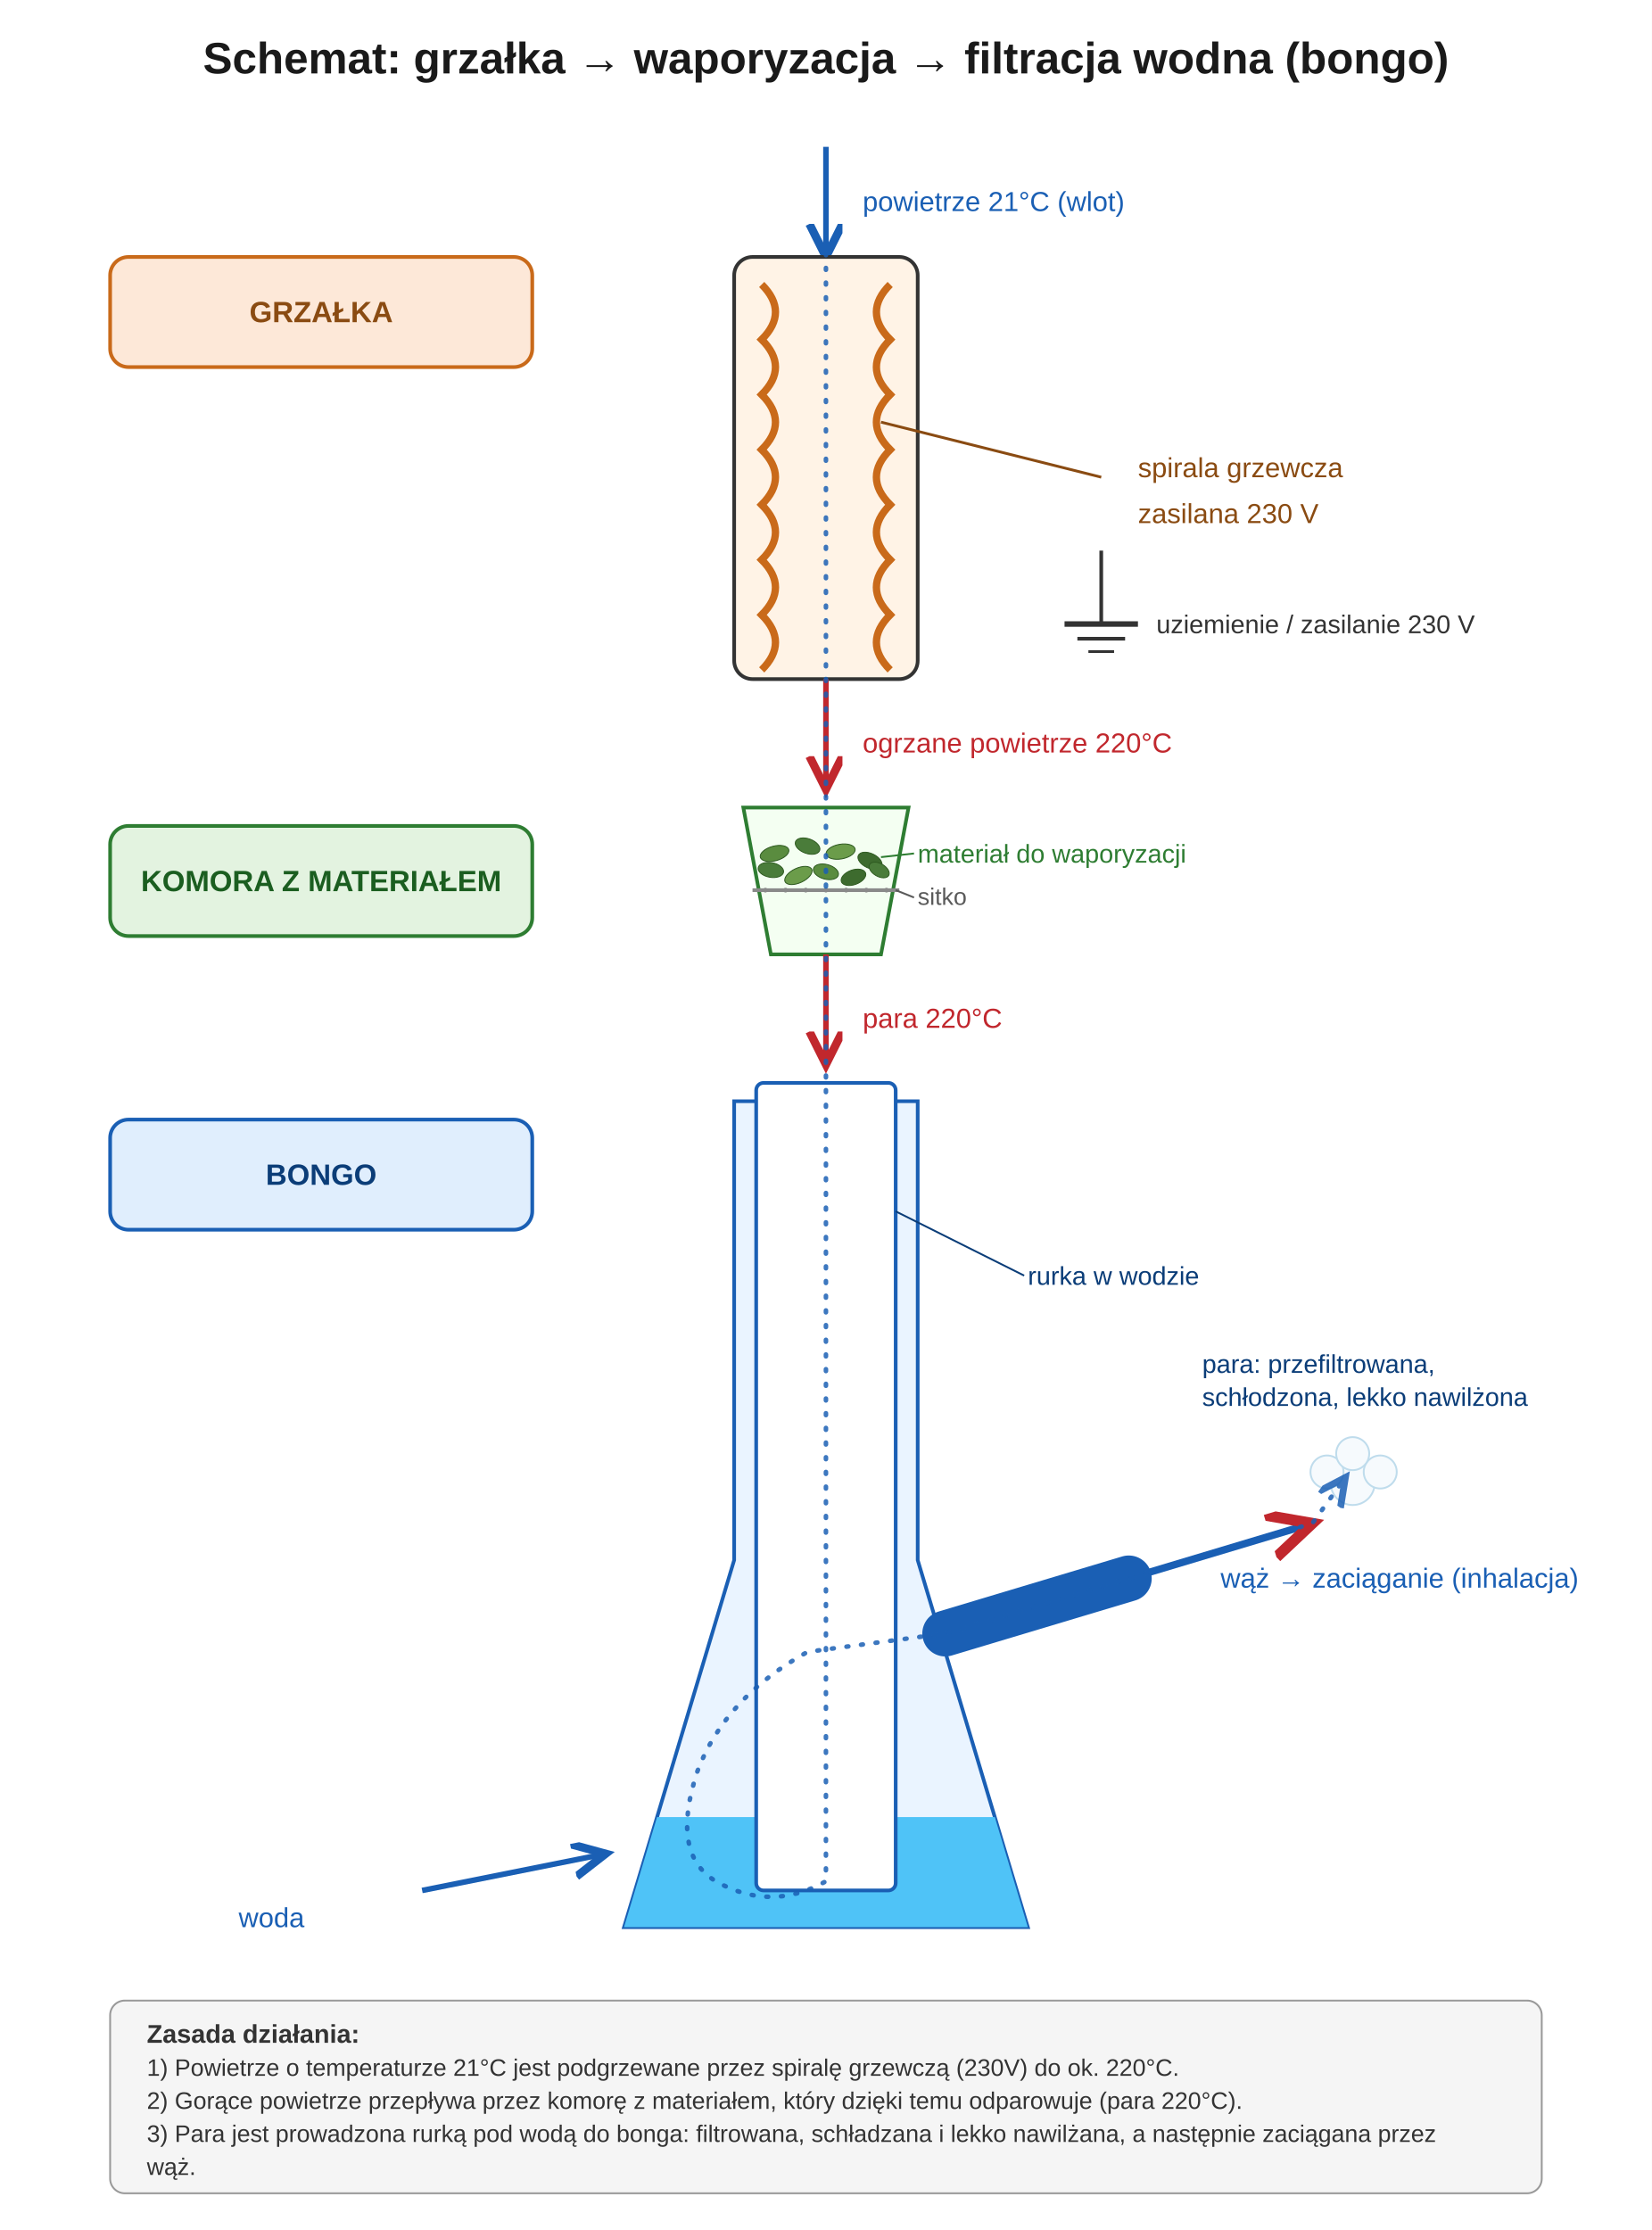
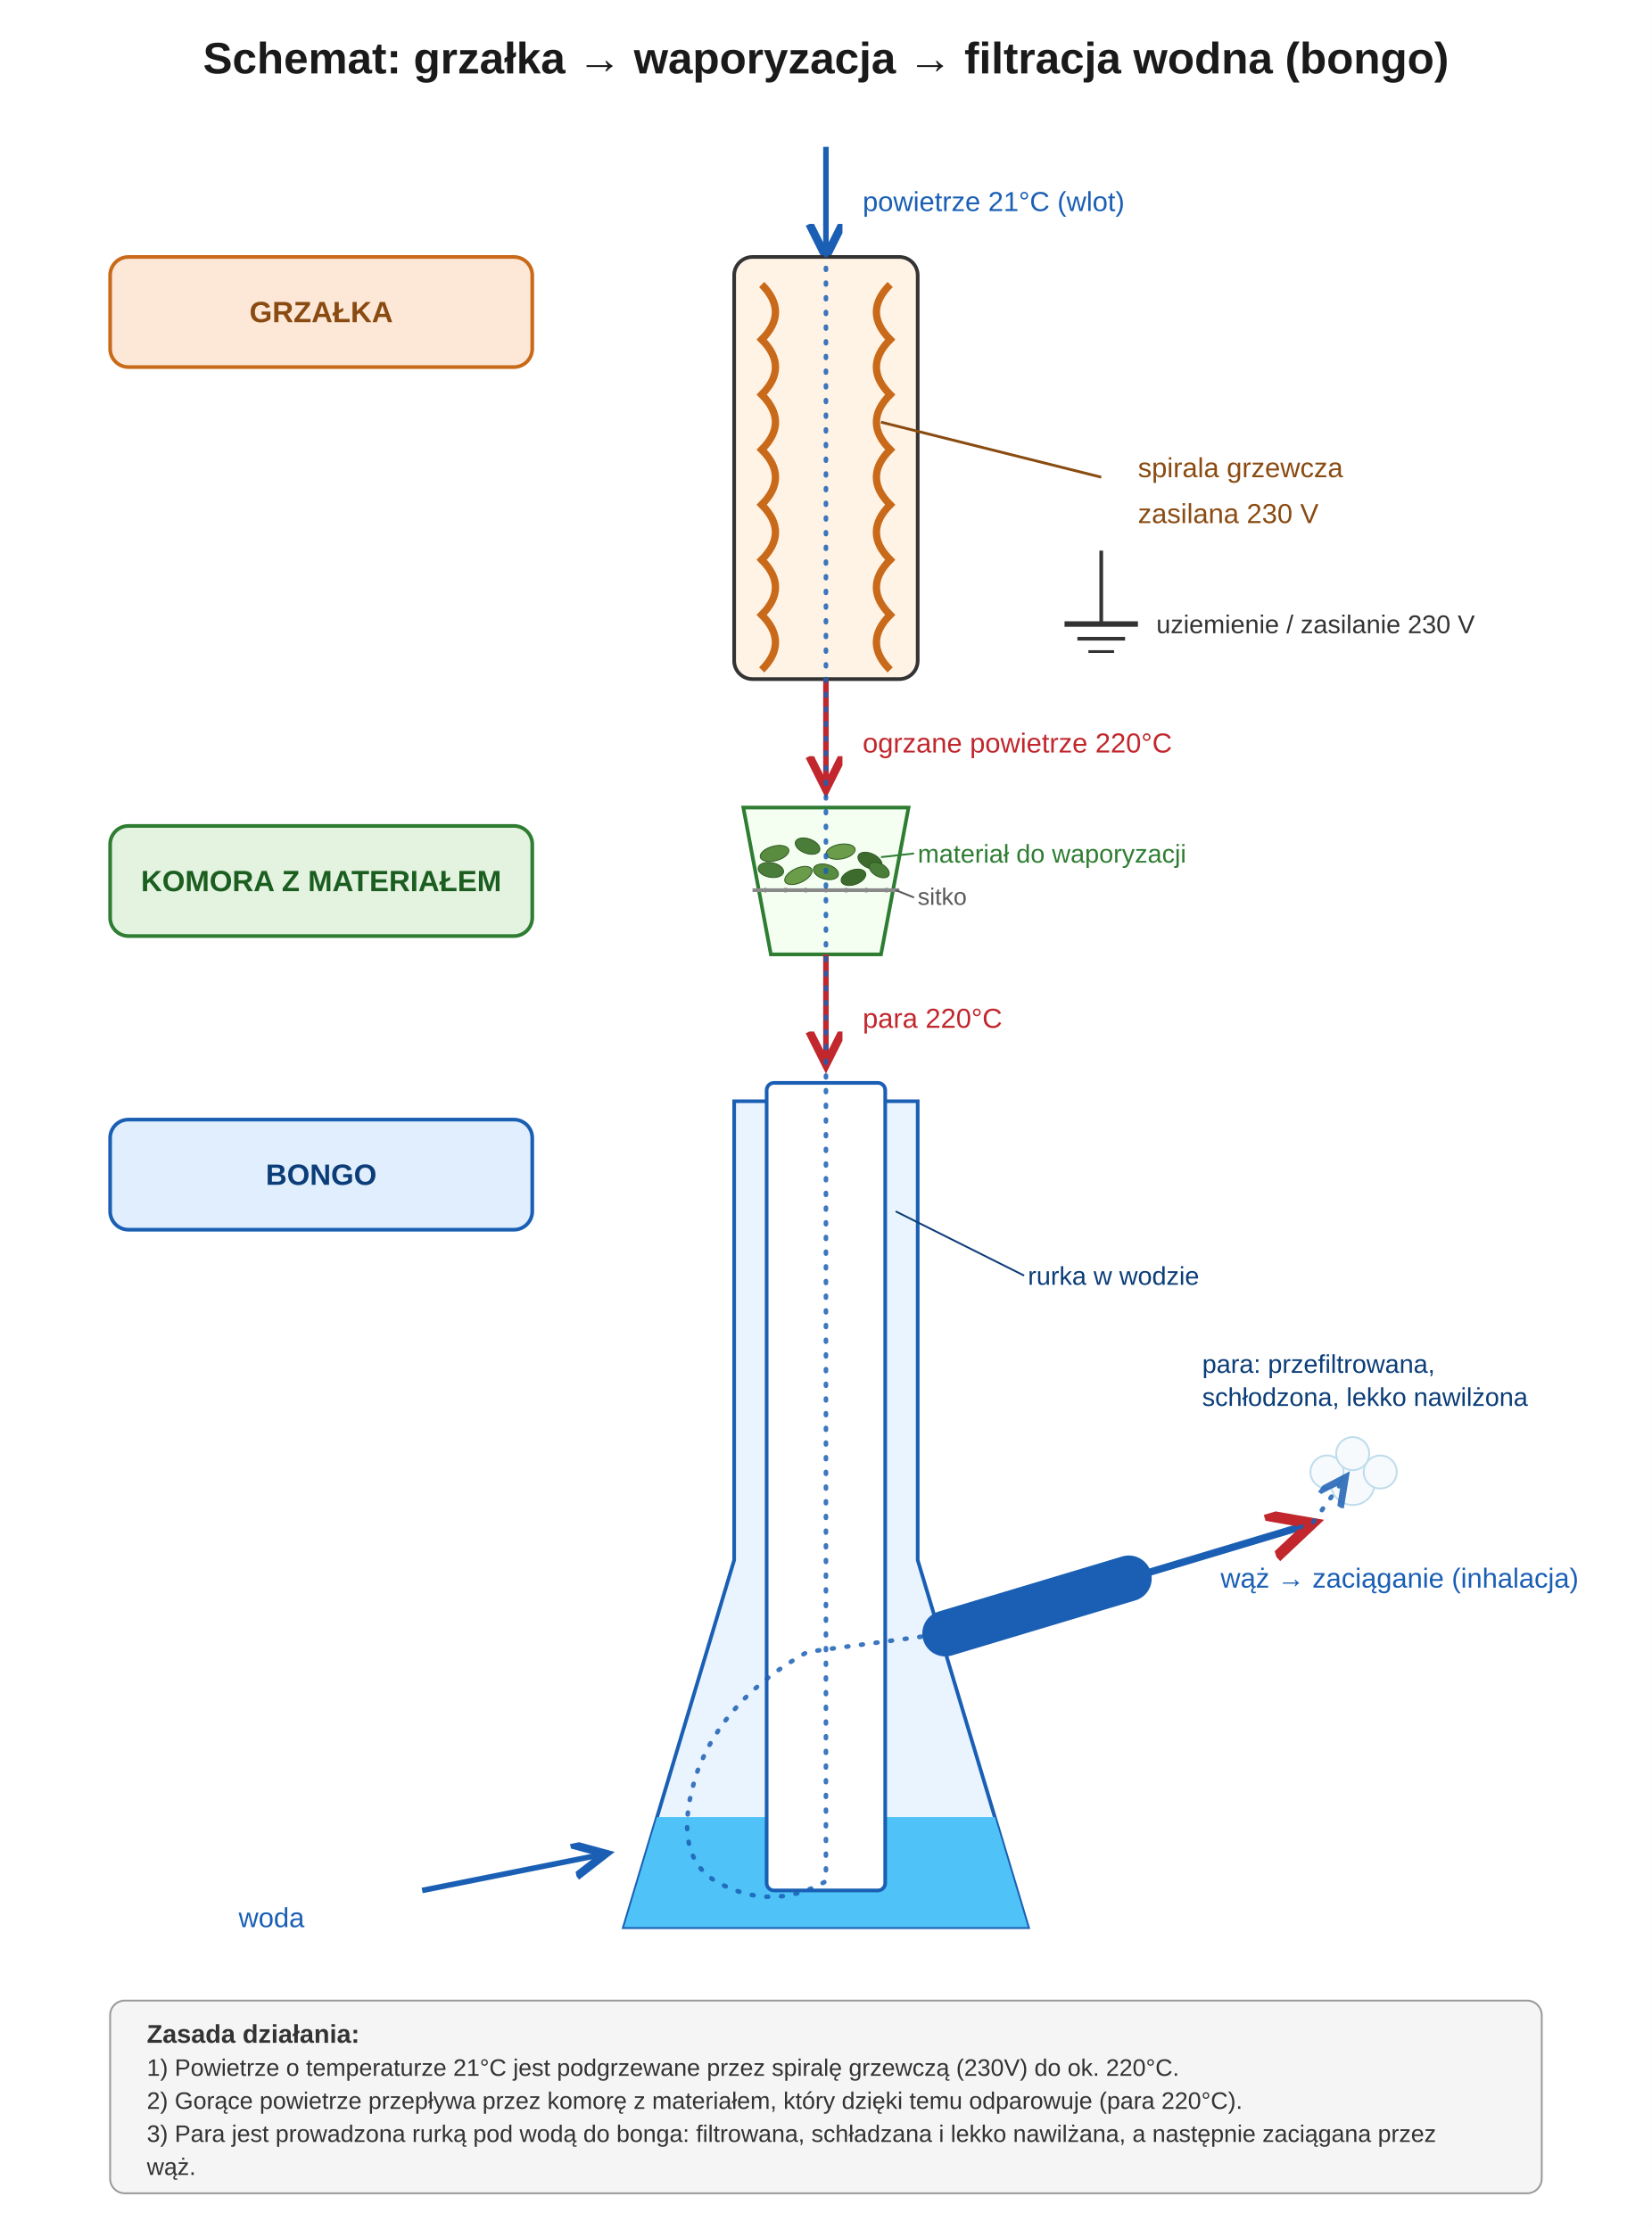
<svg xmlns="http://www.w3.org/2000/svg" width="900" height="1215" viewBox="0 0 900 1215" font-family="Arial, sans-serif">
  <rect width="900" height="1215" fill="#ffffff" />
  <text x="450" y="40" text-anchor="middle" font-size="24" font-weight="bold" fill="#1a1a1a">Schemat: grzałka → waporyzacja → filtracja wodna (bongo)</text>
  <rect x="60" y="140" width="230" height="60" rx="10" fill="#fde8d8" stroke="#c96a1a" stroke-width="2" />
  <text x="175" y="170" text-anchor="middle" dominant-baseline="central" font-size="16" font-weight="bold" fill="#8a4b12">GRZAŁKA</text>
  <line x1="450" y1="80" x2="450" y2="140" stroke="#1a5fb4" stroke-width="3" marker-end="url(#arrowblue)" />
  <text x="470" y="115" font-size="15" fill="#1a5fb4">powietrze 21°C (wlot)</text>
  <rect x="400" y="140" width="100" height="230" rx="10" fill="#fff3e6" stroke="#333" stroke-width="2" />
  <path d="M 415 155 q 15 15 0 30 q 15 15 0 30 q 15 15 0 30 q 15 15 0 30 q 15 15 0 30 q 15 15 0 30 q 15 15 0 30" fill="none" stroke="#c96a1a" stroke-width="4" />
  <path d="M 485 155 q -15 15 0 30 q -15 15 0 30 q -15 15 0 30 q -15 15 0 30 q -15 15 0 30 q -15 15 0 30 q -15 15 0 30" fill="none" stroke="#c96a1a" stroke-width="4" />
  <text x="620" y="260" font-size="15" fill="#8a4b12">spirala grzewcza</text>
  <text x="620" y="285" font-size="15" fill="#8a4b12">zasilana 230 V</text>
  <line x1="600" y1="260" x2="480" y2="230" stroke="#8a4b12" stroke-width="1.5" />
  <line x1="600" y1="300" x2="600" y2="340" stroke="#333" stroke-width="2" />
  <line x1="580" y1="340" x2="620" y2="340" stroke="#333" stroke-width="3" />
  <line x1="587" y1="348" x2="613" y2="348" stroke="#333" stroke-width="2" />
  <line x1="593" y1="355" x2="607" y2="355" stroke="#333" stroke-width="1.5" />
  <text x="630" y="345" font-size="14" fill="#333">uziemienie / zasilanie 230 V</text>
  <line x1="450" y1="370" x2="450" y2="430" stroke="#c1272d" stroke-width="3" marker-end="url(#arrow)" />
  <text x="470" y="410" font-size="15" fill="#c1272d">ogrzane powietrze 220°C</text>
  <rect x="60" y="450" width="230" height="60" rx="10" fill="#e3f3e0" stroke="#2e7d32" stroke-width="2" />
  <text x="175" y="480" text-anchor="middle" dominant-baseline="central" font-size="16" font-weight="bold" fill="#1b5e20">KOMORA Z MATERIAŁEM</text>
  <path d="M 405 440 L 495 440 L 480 520 L 420 520 Z" fill="#f4fff2" stroke="#2e7d32" stroke-width="2" />
  <g stroke="#2e5a20" stroke-width="0.5">
    <ellipse cx="422" cy="465" rx="8" ry="4" fill="#5a8c3f" transform="rotate(-15 422 465)" />
    <ellipse cx="440" cy="461" rx="7" ry="4" fill="#4a7c3a" transform="rotate(20 440 461)" />
    <ellipse cx="458" cy="464" rx="8" ry="4" fill="#6b9c4a" transform="rotate(-10 458 464)" />
    <ellipse cx="474" cy="469" rx="7" ry="4" fill="#3d6b2e" transform="rotate(25 474 469)" />
    <ellipse cx="420" cy="474" rx="7" ry="4" fill="#4a7c3a" transform="rotate(10 420 474)" />
    <ellipse cx="435" cy="477" rx="8" ry="4" fill="#6b9c4a" transform="rotate(-25 435 477)" />
    <ellipse cx="450" cy="475" rx="7" ry="4" fill="#5a8c3f" transform="rotate(15 450 475)" />
    <ellipse cx="465" cy="478" rx="7" ry="4" fill="#3d6b2e" transform="rotate(-20 465 478)" />
    <ellipse cx="479" cy="474" rx="6" ry="3.5" fill="#4a7c3a" transform="rotate(30 479 474)" />
  </g>
  <line x1="410" y1="485" x2="490" y2="485" stroke="#8a8a8a" stroke-width="2" />
  <g fill="#8a8a8a">
    <circle cx="417" cy="485" r="1.3" />
    <circle cx="428" cy="485" r="1.3" />
    <circle cx="439" cy="485" r="1.3" />
    <circle cx="450" cy="485" r="1.3" />
    <circle cx="461" cy="485" r="1.3" />
    <circle cx="472" cy="485" r="1.3" />
    <circle cx="483" cy="485" r="1.3" />
  </g>
  <text x="500" y="470" font-size="14" fill="#2e7d32">materiał do waporyzacji</text>
  <line x1="498" y1="465" x2="480" y2="467" stroke="#2e7d32" stroke-width="1" />
  <text x="500" y="493" font-size="13" fill="#5a5a5a">sitko</text>
  <line x1="498" y1="489" x2="488" y2="485" stroke="#5a5a5a" stroke-width="1" />
  <line x1="450" y1="520" x2="450" y2="580" stroke="#c1272d" stroke-width="3" marker-end="url(#arrow)" />
  <text x="470" y="560" font-size="15" fill="#c1272d">para 220°C</text>
  <rect x="60" y="610" width="230" height="60" rx="10" fill="#e0eefd" stroke="#1a5fb4" stroke-width="2" />
  <text x="175" y="640" text-anchor="middle" dominant-baseline="central" font-size="16" font-weight="bold" fill="#0b3d78">BONGO</text>
  <path d="M 400 600 L 400 850 L 340 1050 L 560 1050 L 500 850 L 500 600 Z" fill="#eaf4ff" stroke="#1a5fb4" stroke-width="2" />
  <path d="M 358 990 L 340 1050 L 560 1050 L 542 990 Z" fill="#4fc3f7" stroke="none" />
-   <rect x="412" y="590" width="76" height="440" rx="4" fill="#ffffff" stroke="#1a5fb4" stroke-width="2" />
+   <rect x="417.7" y="590" width="64.6" height="440" rx="4" fill="#ffffff" stroke="#1a5fb4" stroke-width="2" />
  <text x="560" y="700" font-size="14" fill="#0b3d78">rurka w wodzie</text>
  <line x1="558" y1="695" x2="488" y2="660" stroke="#0b3d78" stroke-width="1" />
  <path d="M 515 890 L 615 860" stroke="#1a5fb4" stroke-width="25" fill="none" stroke-linecap="round" />
  <line x1="615" y1="860" x2="715" y2="830" stroke="#1a5fb4" stroke-width="4" marker-end="url(#arrow)" />
  <text x="665" y="865" font-size="15" fill="#1a5fb4">wąż → zaciąganie (inhalacja)</text>
  <g opacity="0.9">
    <circle cx="737" cy="808" r="12" fill="#f5fafd" stroke="#b8d8ea" stroke-width="1" />
    <circle cx="752" cy="802" r="9" fill="#f5fafd" stroke="#b8d8ea" stroke-width="1" />
    <circle cx="723" cy="802" r="9" fill="#f5fafd" stroke="#b8d8ea" stroke-width="1" />
    <circle cx="737" cy="792" r="9" fill="#f5fafd" stroke="#b8d8ea" stroke-width="1" />
  </g>
  <text x="655" y="748" font-size="14" fill="#0b3d78">para: przefiltrowana,</text>
  <text x="655" y="766" font-size="14" fill="#0b3d78">schłodzona, lekko nawilżona</text>
  <path d="M 450 82 L 450 1010 L 450 1025 Q 420 1042 390 1025 Q 365 1010 380 965 Q 395 925 440 900 L 515 890 L 615 860 L 715 830 L 733 805" fill="none" stroke="#1a5fb4" stroke-width="2.5" stroke-linecap="round" stroke-dasharray="1,7" opacity="0.85" marker-end="url(#arrowblue)" />
  <line x1="230" y1="1030" x2="330" y2="1010" stroke="#1a5fb4" stroke-width="3" marker-end="url(#arrowblue)" />
  <text x="130" y="1050" font-size="15" fill="#1a5fb4">woda</text>
  <defs>
    <marker id="arrow" markerWidth="10" markerHeight="10" refX="6" refY="3" orient="auto" markerUnits="strokeWidth">
      <path d="M0,0 L6,3 L0,6" fill="none" stroke="#c1272d" stroke-width="1.5" />
    </marker>
    <marker id="arrowblue" markerWidth="10" markerHeight="10" refX="6" refY="3" orient="auto" markerUnits="strokeWidth">
      <path d="M0,0 L6,3 L0,6" fill="none" stroke="#1a5fb4" stroke-width="1.5" />
    </marker>
  </defs>
  <rect x="60" y="1090" width="780" height="105" rx="8" fill="#f5f5f5" stroke="#999" stroke-width="1" />
  <text x="80" y="1113" font-size="14" fill="#333" font-weight="bold">Zasada działania:</text>
  <text x="80" y="1131" font-size="13" fill="#333">1) Powietrze o temperaturze 21°C jest podgrzewane przez spiralę grzewczą (230V) do ok. 220°C.</text>
  <text x="80" y="1149" font-size="13" fill="#333">2) Gorące powietrze przepływa przez komorę z materiałem, który dzięki temu odparowuje (para 220°C).</text>
  <text x="80" y="1167" font-size="13" fill="#333">3) Para jest prowadzona rurką pod wodą do bonga: filtrowana, schładzana i lekko nawilżana, a następnie zaciągana przez</text>
  <text x="80" y="1185" font-size="13" fill="#333">wąż.</text>
</svg>
